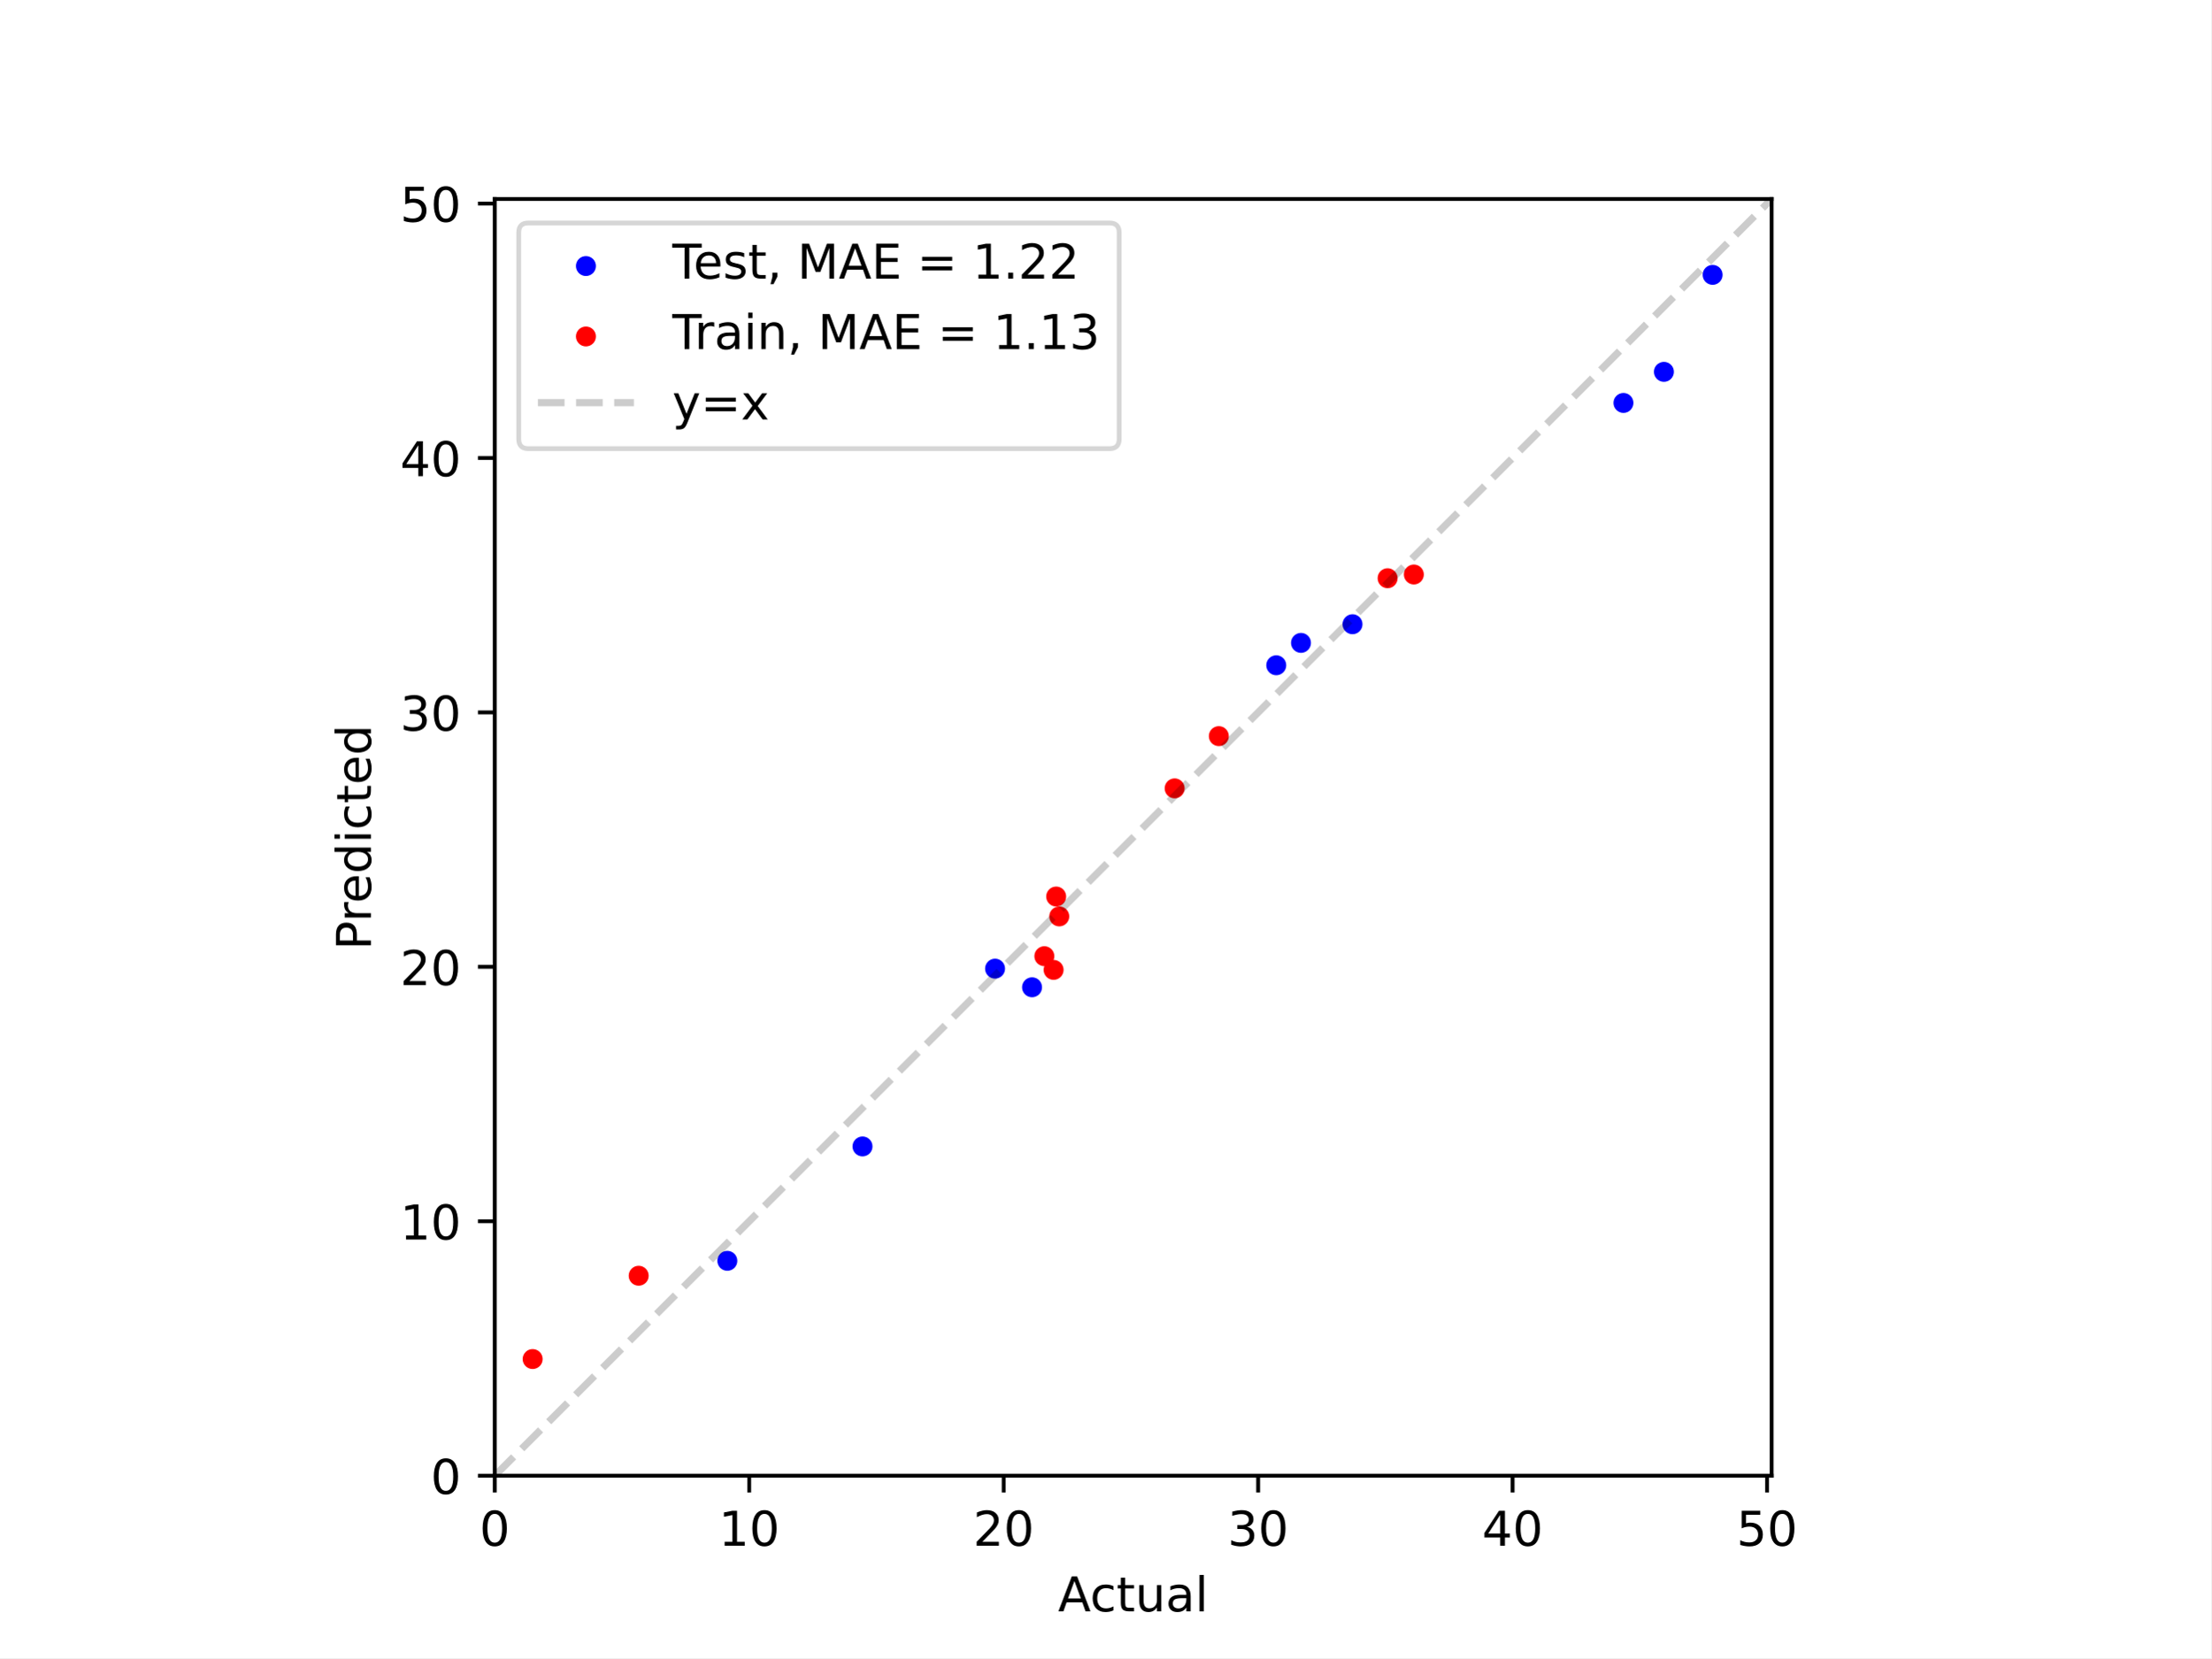
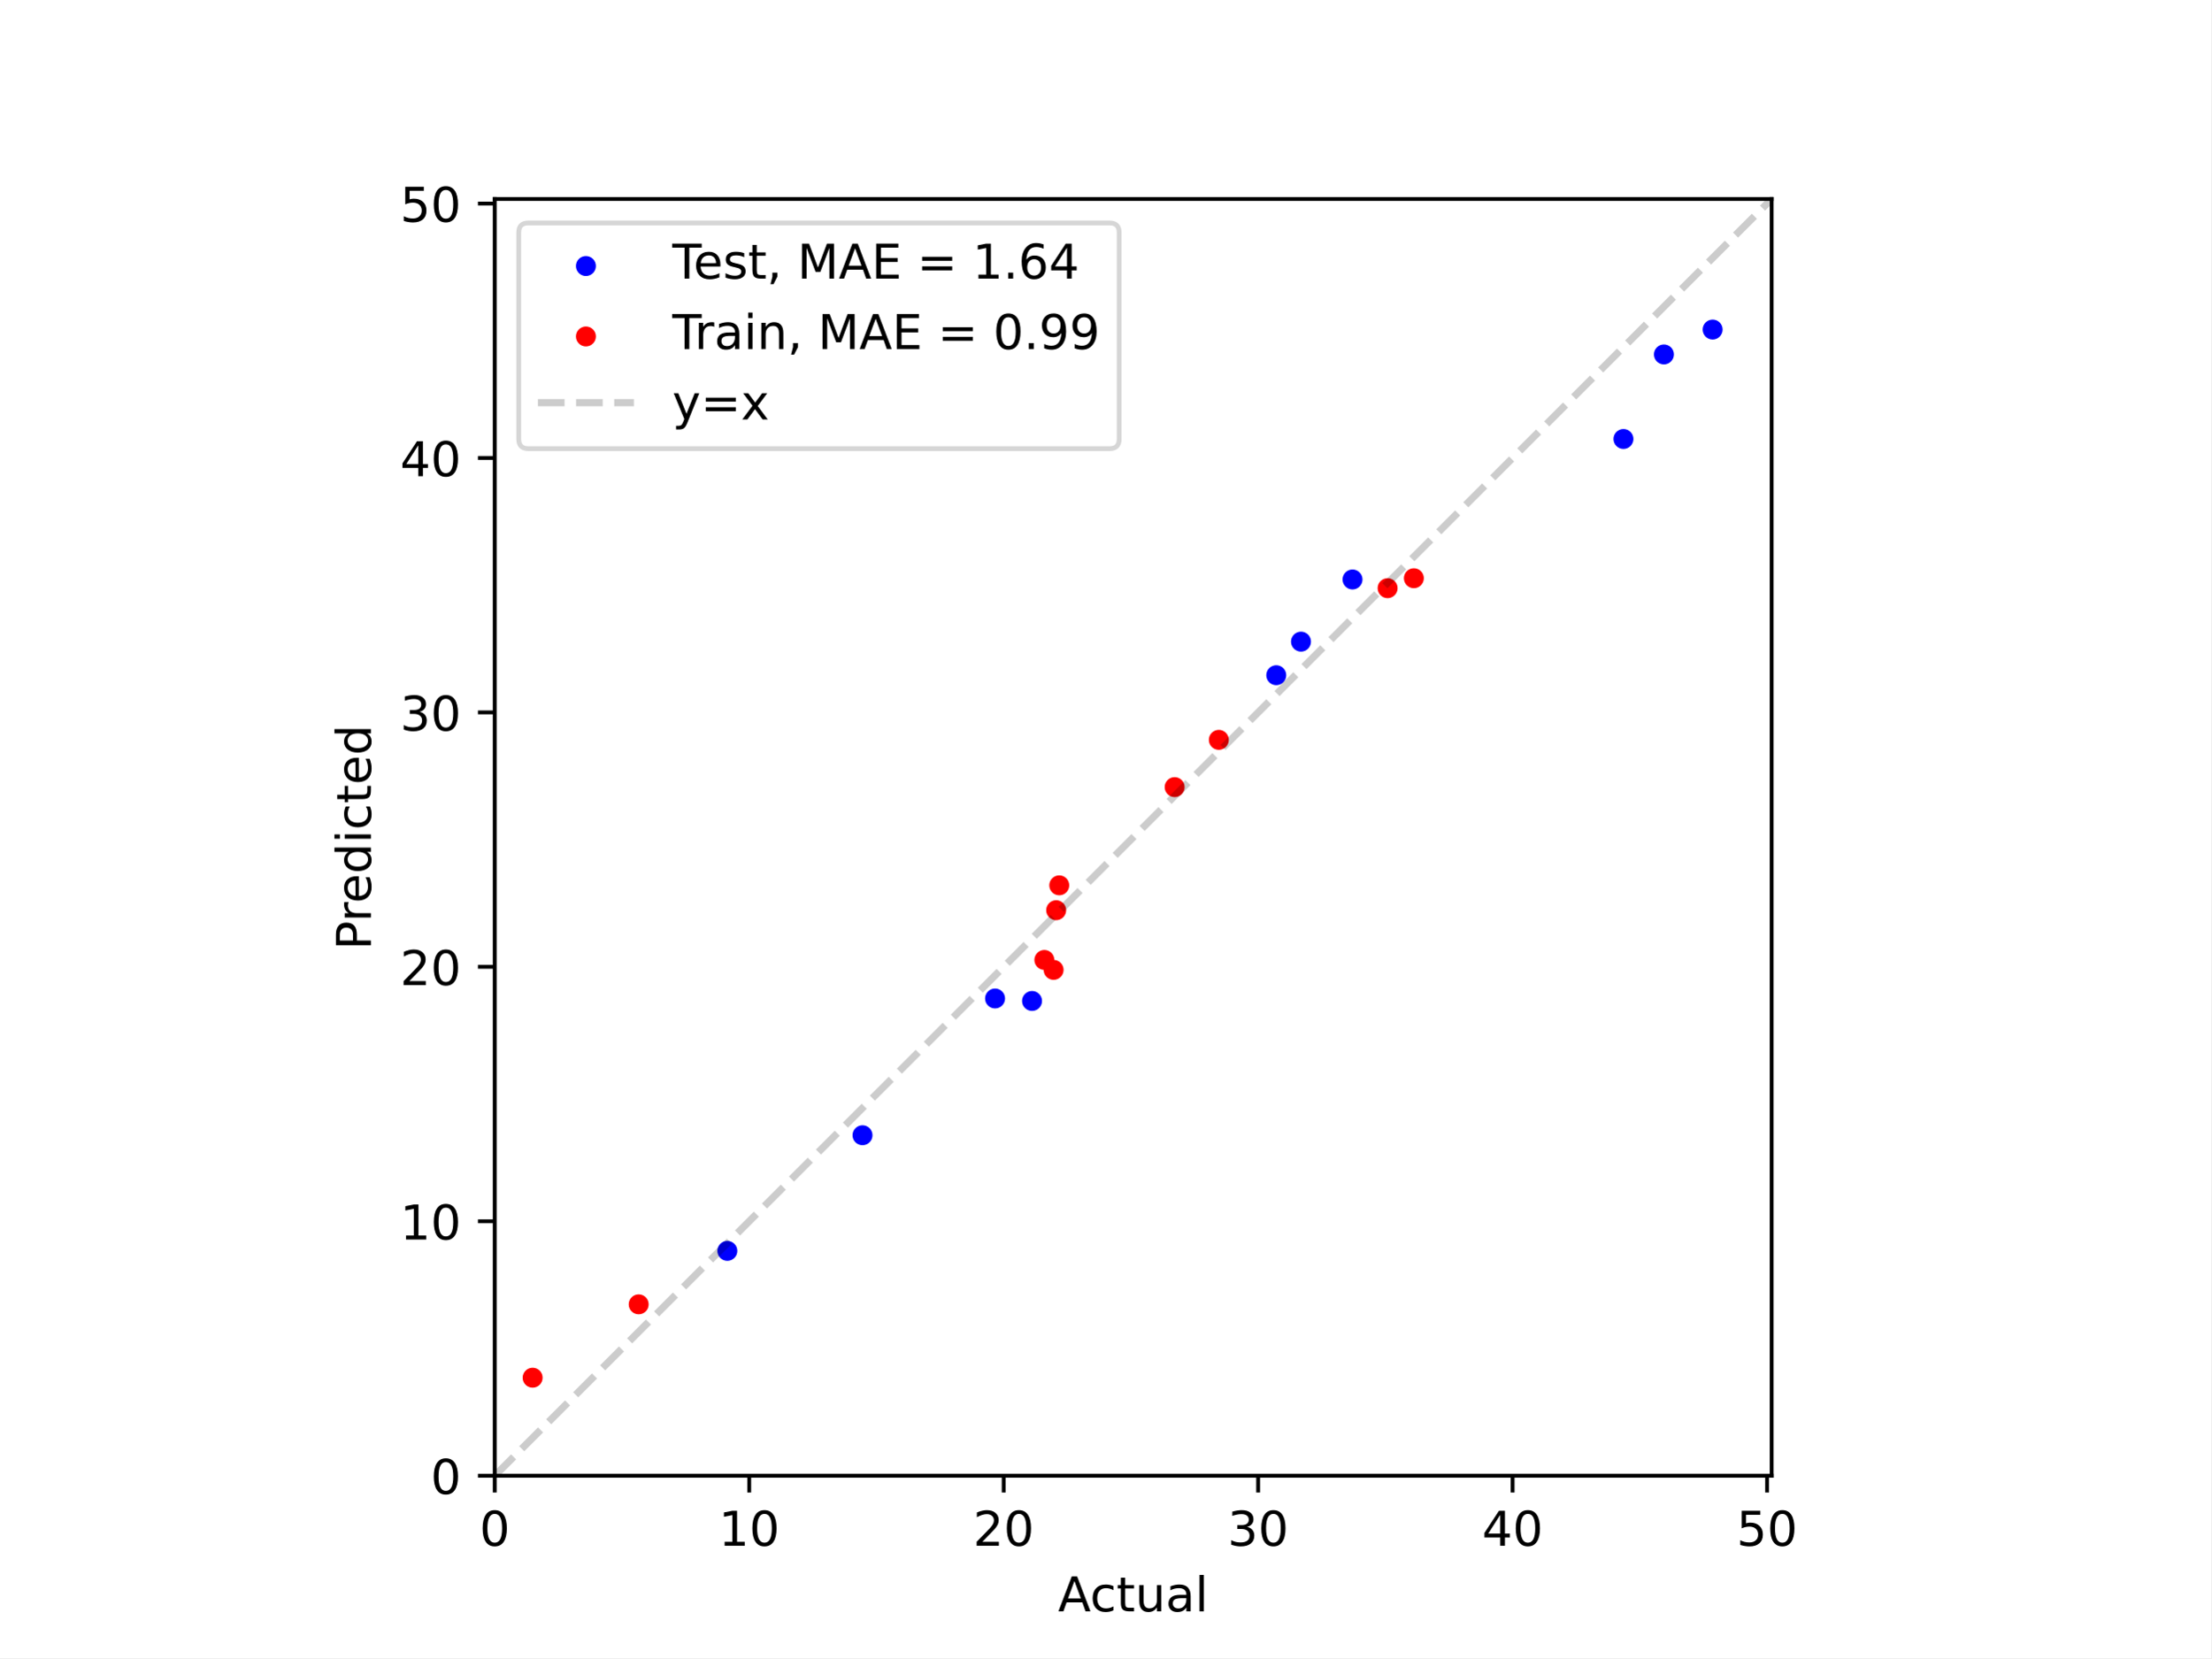
<svg xmlns="http://www.w3.org/2000/svg" xmlns:xlink="http://www.w3.org/1999/xlink" width="460.8pt" height="345.6pt" viewBox="0 0 460.8 345.6" version="1.1">
  <defs>
    <style type="text/css">*{stroke-linejoin: round; stroke-linecap: butt}</style>
  </defs>
  <g id="figure_1">
    <g id="patch_1">
      <path d="M 0 345.6  L 460.8 345.6  L 460.8 0  L 0 0  z " style="fill: #ffffff" />
    </g>
    <g id="axes_1">
      <g id="patch_2">
        <path d="M 103.104 307.584  L 369.216 307.584  L 369.216 41.472  L 103.104 41.472  z " style="fill: #ffffff" />
      </g>
      <g id="PathCollection_1">
        <defs>
-           <path id="ma6ce899bb4" d="M 0 1.581  C 0.419 1.581 0.822 1.415 1.118 1.118  C 1.415 0.822 1.581 0.419 1.581 0  C 1.581 -0.419 1.415 -0.822 1.118 -1.118  C 0.822 -1.415 0.419 -1.581 0 -1.581  C -0.419 -1.581 -0.822 -1.415 -1.118 -1.118  C -1.415 -0.822 -1.581 -0.419 -1.581 0  C -1.581 0.419 -1.415 0.822 -1.118 1.118  C -0.822 1.415 -0.419 1.581 0 1.581  z " style="stroke: #0000ff" />
+           <path id="m91a3ea0719" d="M 0 1.581  C 0.419 1.581 0.822 1.415 1.118 1.118  C 1.415 0.822 1.581 0.419 1.581 0  C 1.581 -0.419 1.415 -0.822 1.118 -1.118  C 0.822 -1.415 0.419 -1.581 0 -1.581  C -0.419 -1.581 -0.822 -1.415 -1.118 -1.118  C -1.415 -0.822 -1.581 -0.419 -1.581 0  C -1.581 0.419 -1.415 0.822 -1.118 1.118  C -0.822 1.415 -0.419 1.581 0 1.581  z " style="stroke: #0000ff" />
        </defs>
-         <g clip-path="url(#p88ad43e452)">
-           <use xlink:href="#ma6ce899bb4" x="215.081" y="205.782" style="fill: #0000ff; stroke: #0000ff" />
-           <use xlink:href="#ma6ce899bb4" x="179.748" y="238.955" style="fill: #0000ff; stroke: #0000ff" />
-           <use xlink:href="#ma6ce899bb4" x="207.372" y="201.895" style="fill: #0000ff; stroke: #0000ff" />
-           <use xlink:href="#ma6ce899bb4" x="271.131" y="133.995" style="fill: #0000ff; stroke: #0000ff" />
-           <use xlink:href="#ma6ce899bb4" x="346.767" y="77.498" style="fill: #0000ff; stroke: #0000ff" />
-           <use xlink:href="#ma6ce899bb4" x="151.576" y="262.798" style="fill: #0000ff; stroke: #0000ff" />
-           <use xlink:href="#ma6ce899bb4" x="338.334" y="83.977" style="fill: #0000ff; stroke: #0000ff" />
-           <use xlink:href="#ma6ce899bb4" x="265.975" y="138.66" style="fill: #0000ff; stroke: #0000ff" />
-           <use xlink:href="#ma6ce899bb4" x="281.868" y="130.107" style="fill: #0000ff; stroke: #0000ff" />
-           <use xlink:href="#ma6ce899bb4" x="356.92" y="57.283" style="fill: #0000ff; stroke: #0000ff" />
+         <g clip-path="url(#p3347ebc25a)">
+           <use xlink:href="#m91a3ea0719" x="215.081" y="208.633" style="fill: #0000ff; stroke: #0000ff" />
+           <use xlink:href="#m91a3ea0719" x="179.748" y="236.622" style="fill: #0000ff; stroke: #0000ff" />
+           <use xlink:href="#m91a3ea0719" x="207.372" y="208.115" style="fill: #0000ff; stroke: #0000ff" />
+           <use xlink:href="#m91a3ea0719" x="271.131" y="133.736" style="fill: #0000ff; stroke: #0000ff" />
+           <use xlink:href="#m91a3ea0719" x="346.767" y="73.87" style="fill: #0000ff; stroke: #0000ff" />
+           <use xlink:href="#m91a3ea0719" x="151.576" y="260.724" style="fill: #0000ff; stroke: #0000ff" />
+           <use xlink:href="#m91a3ea0719" x="338.334" y="91.493" style="fill: #0000ff; stroke: #0000ff" />
+           <use xlink:href="#m91a3ea0719" x="265.975" y="140.733" style="fill: #0000ff; stroke: #0000ff" />
+           <use xlink:href="#m91a3ea0719" x="281.868" y="120.778" style="fill: #0000ff; stroke: #0000ff" />
+           <use xlink:href="#m91a3ea0719" x="356.92" y="68.686" style="fill: #0000ff; stroke: #0000ff" />
        </g>
      </g>
      <g id="PathCollection_2">
        <defs>
-           <path id="m14fb3c0b25" d="M 0 1.581  C 0.419 1.581 0.822 1.415 1.118 1.118  C 1.415 0.822 1.581 0.419 1.581 0  C 1.581 -0.419 1.415 -0.822 1.118 -1.118  C 0.822 -1.415 0.419 -1.581 0 -1.581  C -0.419 -1.581 -0.822 -1.415 -1.118 -1.118  C -1.415 -0.822 -1.581 -0.419 -1.581 0  C -1.581 0.419 -1.415 0.822 -1.118 1.118  C -0.822 1.415 -0.419 1.581 0 1.581  z " style="stroke: #ff0000" />
+           <path id="mf88d4560e5" d="M 0 1.581  C 0.419 1.581 0.822 1.415 1.118 1.118  C 1.415 0.822 1.581 0.419 1.581 0  C 1.581 -0.419 1.415 -0.822 1.118 -1.118  C 0.822 -1.415 0.419 -1.581 0 -1.581  C -0.419 -1.581 -0.822 -1.415 -1.118 -1.118  C -1.415 -0.822 -1.581 -0.419 -1.581 0  C -1.581 0.419 -1.415 0.822 -1.118 1.118  C -0.822 1.415 -0.419 1.581 0 1.581  z " style="stroke: #ff0000" />
        </defs>
-         <g clip-path="url(#p88ad43e452)">
-           <use xlink:href="#m14fb3c0b25" x="220.751" y="191.01" style="fill: #ff0000; stroke: #ff0000" />
-           <use xlink:href="#m14fb3c0b25" x="219.574" y="202.154" style="fill: #ff0000; stroke: #ff0000" />
-           <use xlink:href="#m14fb3c0b25" x="254.005" y="153.432" style="fill: #ff0000; stroke: #ff0000" />
-           <use xlink:href="#m14fb3c0b25" x="111.001" y="283.271" style="fill: #ff0000; stroke: #ff0000" />
-           <use xlink:href="#m14fb3c0b25" x="133.099" y="265.908" style="fill: #ff0000; stroke: #ff0000" />
-           <use xlink:href="#m14fb3c0b25" x="294.652" y="119.741" style="fill: #ff0000; stroke: #ff0000" />
-           <use xlink:href="#m14fb3c0b25" x="217.645" y="199.303" style="fill: #ff0000; stroke: #ff0000" />
-           <use xlink:href="#m14fb3c0b25" x="220.108" y="186.864" style="fill: #ff0000; stroke: #ff0000" />
-           <use xlink:href="#m14fb3c0b25" x="244.799" y="164.317" style="fill: #ff0000; stroke: #ff0000" />
-           <use xlink:href="#m14fb3c0b25" x="289.182" y="120.519" style="fill: #ff0000; stroke: #ff0000" />
+         <g clip-path="url(#p3347ebc25a)">
+           <use xlink:href="#mf88d4560e5" x="220.751" y="184.531" style="fill: #ff0000; stroke: #ff0000" />
+           <use xlink:href="#mf88d4560e5" x="219.574" y="202.154" style="fill: #ff0000; stroke: #ff0000" />
+           <use xlink:href="#mf88d4560e5" x="254.005" y="154.209" style="fill: #ff0000; stroke: #ff0000" />
+           <use xlink:href="#mf88d4560e5" x="111.001" y="287.159" style="fill: #ff0000; stroke: #ff0000" />
+           <use xlink:href="#mf88d4560e5" x="133.099" y="271.868" style="fill: #ff0000; stroke: #ff0000" />
+           <use xlink:href="#mf88d4560e5" x="294.652" y="120.519" style="fill: #ff0000; stroke: #ff0000" />
+           <use xlink:href="#mf88d4560e5" x="217.645" y="200.081" style="fill: #ff0000; stroke: #ff0000" />
+           <use xlink:href="#mf88d4560e5" x="220.108" y="189.714" style="fill: #ff0000; stroke: #ff0000" />
+           <use xlink:href="#mf88d4560e5" x="244.799" y="164.058" style="fill: #ff0000; stroke: #ff0000" />
+           <use xlink:href="#mf88d4560e5" x="289.182" y="122.592" style="fill: #ff0000; stroke: #ff0000" />
        </g>
      </g>
      <g id="matplotlib.axis_1">
        <g id="xtick_1">
          <g id="line2d_1">
            <defs>
-               <path id="m1e6471ce51" d="M 0 0  L 0 3.5  " style="stroke: #000000; stroke-width: 0.8" />
-             </defs>
-             <g>
-               <use xlink:href="#m1e6471ce51" x="103.104" y="307.584" style="stroke: #000000; stroke-width: 0.8" />
+               <path id="m82280e8908" d="M 0 0  L 0 3.5  " style="stroke: #000000; stroke-width: 0.8" />
+             </defs>
+             <g>
+               <use xlink:href="#m82280e8908" x="103.104" y="307.584" style="stroke: #000000; stroke-width: 0.8" />
            </g>
          </g>
          <g id="text_1">
            <g transform="translate(99.92275 322.1824) scale(0.1 -0.1)">
              <defs>
                <path id="DejaVuSans-30" d="M 2034 4250  Q 1547 4250 1301 3770  Q 1056 3291 1056 2328  Q 1056 1369 1301 889  Q 1547 409 2034 409  Q 2525 409 2770 889  Q 3016 1369 3016 2328  Q 3016 3291 2770 3770  Q 2525 4250 2034 4250  z M 2034 4750  Q 2819 4750 3233 4129  Q 3647 3509 3647 2328  Q 3647 1150 3233 529  Q 2819 -91 2034 -91  Q 1250 -91 836 529  Q 422 1150 422 2328  Q 422 3509 836 4129  Q 1250 4750 2034 4750  z " transform="scale(0.015625)" />
              </defs>
              <use xlink:href="#DejaVuSans-30" />
            </g>
          </g>
        </g>
        <g id="xtick_2">
          <g id="line2d_2">
            <g>
-               <use xlink:href="#m1e6471ce51" x="156.136" y="307.584" style="stroke: #000000; stroke-width: 0.8" />
+               <use xlink:href="#m82280e8908" x="156.136" y="307.584" style="stroke: #000000; stroke-width: 0.8" />
            </g>
          </g>
          <g id="text_2">
            <g transform="translate(149.774 322.1824) scale(0.1 -0.1)">
              <defs>
                <path id="DejaVuSans-31" d="M 794 531  L 1825 531  L 1825 4091  L 703 3866  L 703 4441  L 1819 4666  L 2450 4666  L 2450 531  L 3481 531  L 3481 0  L 794 0  L 794 531  z " transform="scale(0.015625)" />
              </defs>
              <use xlink:href="#DejaVuSans-31" />
-               <use xlink:href="#DejaVuSans-30" x="63.623" />
+               <use xlink:href="#DejaVuSans-30" transform="translate(63.62305 0)" />
            </g>
          </g>
        </g>
        <g id="xtick_3">
          <g id="line2d_3">
            <g>
-               <use xlink:href="#m1e6471ce51" x="209.169" y="307.584" style="stroke: #000000; stroke-width: 0.8" />
+               <use xlink:href="#m82280e8908" x="209.169" y="307.584" style="stroke: #000000; stroke-width: 0.8" />
            </g>
          </g>
          <g id="text_3">
            <g transform="translate(202.8064 322.1824) scale(0.1 -0.1)">
              <defs>
                <path id="DejaVuSans-32" d="M 1228 531  L 3431 531  L 3431 0  L 469 0  L 469 531  Q 828 903 1448 1529  Q 2069 2156 2228 2338  Q 2531 2678 2651 2914  Q 2772 3150 2772 3378  Q 2772 3750 2511 3984  Q 2250 4219 1831 4219  Q 1534 4219 1204 4116  Q 875 4013 500 3803  L 500 4441  Q 881 4594 1212 4672  Q 1544 4750 1819 4750  Q 2544 4750 2975 4387  Q 3406 4025 3406 3419  Q 3406 3131 3298 2873  Q 3191 2616 2906 2266  Q 2828 2175 2409 1742  Q 1991 1309 1228 531  z " transform="scale(0.015625)" />
              </defs>
              <use xlink:href="#DejaVuSans-32" />
-               <use xlink:href="#DejaVuSans-30" x="63.623" />
+               <use xlink:href="#DejaVuSans-30" transform="translate(63.62305 0)" />
            </g>
          </g>
        </g>
        <g id="xtick_4">
          <g id="line2d_4">
            <g>
-               <use xlink:href="#m1e6471ce51" x="262.201" y="307.584" style="stroke: #000000; stroke-width: 0.8" />
+               <use xlink:href="#m82280e8908" x="262.201" y="307.584" style="stroke: #000000; stroke-width: 0.8" />
            </g>
          </g>
          <g id="text_4">
            <g transform="translate(255.8389 322.1824) scale(0.1 -0.1)">
              <defs>
                <path id="DejaVuSans-33" d="M 2597 2516  Q 3050 2419 3304 2112  Q 3559 1806 3559 1356  Q 3559 666 3084 287  Q 2609 -91 1734 -91  Q 1441 -91 1130 -33  Q 819 25 488 141  L 488 750  Q 750 597 1062 519  Q 1375 441 1716 441  Q 2309 441 2620 675  Q 2931 909 2931 1356  Q 2931 1769 2642 2001  Q 2353 2234 1838 2234  L 1294 2234  L 1294 2753  L 1863 2753  Q 2328 2753 2575 2939  Q 2822 3125 2822 3475  Q 2822 3834 2567 4026  Q 2313 4219 1838 4219  Q 1578 4219 1281 4162  Q 984 4106 628 3988  L 628 4550  Q 988 4650 1302 4700  Q 1616 4750 1894 4750  Q 2613 4750 3031 4423  Q 3450 4097 3450 3541  Q 3450 3153 3228 2886  Q 3006 2619 2597 2516  z " transform="scale(0.015625)" />
              </defs>
              <use xlink:href="#DejaVuSans-33" />
-               <use xlink:href="#DejaVuSans-30" x="63.623" />
+               <use xlink:href="#DejaVuSans-30" transform="translate(63.62305 0)" />
            </g>
          </g>
        </g>
        <g id="xtick_5">
          <g id="line2d_5">
            <g>
-               <use xlink:href="#m1e6471ce51" x="315.234" y="307.584" style="stroke: #000000; stroke-width: 0.8" />
+               <use xlink:href="#m82280e8908" x="315.234" y="307.584" style="stroke: #000000; stroke-width: 0.8" />
            </g>
          </g>
          <g id="text_5">
            <g transform="translate(308.8713 322.1824) scale(0.1 -0.1)">
              <defs>
                <path id="DejaVuSans-34" d="M 2419 4116  L 825 1625  L 2419 1625  L 2419 4116  z M 2253 4666  L 3047 4666  L 3047 1625  L 3713 1625  L 3713 1100  L 3047 1100  L 3047 0  L 2419 0  L 2419 1100  L 313 1100  L 313 1709  L 2253 4666  z " transform="scale(0.015625)" />
              </defs>
              <use xlink:href="#DejaVuSans-34" />
-               <use xlink:href="#DejaVuSans-30" x="63.623" />
+               <use xlink:href="#DejaVuSans-30" transform="translate(63.62305 0)" />
            </g>
          </g>
        </g>
        <g id="xtick_6">
          <g id="line2d_6">
            <g>
-               <use xlink:href="#m1e6471ce51" x="368.266" y="307.584" style="stroke: #000000; stroke-width: 0.8" />
+               <use xlink:href="#m82280e8908" x="368.266" y="307.584" style="stroke: #000000; stroke-width: 0.8" />
            </g>
          </g>
          <g id="text_6">
            <g transform="translate(361.9038 322.1824) scale(0.1 -0.1)">
              <defs>
                <path id="DejaVuSans-35" d="M 691 4666  L 3169 4666  L 3169 4134  L 1269 4134  L 1269 2991  Q 1406 3038 1543 3061  Q 1681 3084 1819 3084  Q 2600 3084 3056 2656  Q 3513 2228 3513 1497  Q 3513 744 3044 326  Q 2575 -91 1722 -91  Q 1428 -91 1123 -41  Q 819 9 494 109  L 494 744  Q 775 591 1075 516  Q 1375 441 1709 441  Q 2250 441 2565 725  Q 2881 1009 2881 1497  Q 2881 1984 2565 2268  Q 2250 2553 1709 2553  Q 1456 2553 1204 2497  Q 953 2441 691 2322  L 691 4666  z " transform="scale(0.015625)" />
              </defs>
              <use xlink:href="#DejaVuSans-35" />
-               <use xlink:href="#DejaVuSans-30" x="63.623" />
+               <use xlink:href="#DejaVuSans-30" transform="translate(63.62305 0)" />
            </g>
          </g>
        </g>
        <g id="text_7">
          <g transform="translate(220.4959 335.8606) scale(0.1 -0.1)">
            <defs>
              <path id="DejaVuSans-41" d="M 2188 4044  L 1331 1722  L 3047 1722  L 2188 4044  z M 1831 4666  L 2547 4666  L 4325 0  L 3669 0  L 3244 1197  L 1141 1197  L 716 0  L 50 0  L 1831 4666  z " transform="scale(0.015625)" />
              <path id="DejaVuSans-63" d="M 3122 3366  L 3122 2828  Q 2878 2963 2633 3030  Q 2388 3097 2138 3097  Q 1578 3097 1268 2742  Q 959 2388 959 1747  Q 959 1106 1268 751  Q 1578 397 2138 397  Q 2388 397 2633 464  Q 2878 531 3122 666  L 3122 134  Q 2881 22 2623 -34  Q 2366 -91 2075 -91  Q 1284 -91 818 406  Q 353 903 353 1747  Q 353 2603 823 3093  Q 1294 3584 2113 3584  Q 2378 3584 2631 3529  Q 2884 3475 3122 3366  z " transform="scale(0.015625)" />
              <path id="DejaVuSans-74" d="M 1172 4494  L 1172 3500  L 2356 3500  L 2356 3053  L 1172 3053  L 1172 1153  Q 1172 725 1289 603  Q 1406 481 1766 481  L 2356 481  L 2356 0  L 1766 0  Q 1100 0 847 248  Q 594 497 594 1153  L 594 3053  L 172 3053  L 172 3500  L 594 3500  L 594 4494  L 1172 4494  z " transform="scale(0.015625)" />
              <path id="DejaVuSans-75" d="M 544 1381  L 544 3500  L 1119 3500  L 1119 1403  Q 1119 906 1312 657  Q 1506 409 1894 409  Q 2359 409 2629 706  Q 2900 1003 2900 1516  L 2900 3500  L 3475 3500  L 3475 0  L 2900 0  L 2900 538  Q 2691 219 2414 64  Q 2138 -91 1772 -91  Q 1169 -91 856 284  Q 544 659 544 1381  z M 1991 3584  L 1991 3584  z " transform="scale(0.015625)" />
              <path id="DejaVuSans-61" d="M 2194 1759  Q 1497 1759 1228 1600  Q 959 1441 959 1056  Q 959 750 1161 570  Q 1363 391 1709 391  Q 2188 391 2477 730  Q 2766 1069 2766 1631  L 2766 1759  L 2194 1759  z M 3341 1997  L 3341 0  L 2766 0  L 2766 531  Q 2569 213 2275 61  Q 1981 -91 1556 -91  Q 1019 -91 701 211  Q 384 513 384 1019  Q 384 1609 779 1909  Q 1175 2209 1959 2209  L 2766 2209  L 2766 2266  Q 2766 2663 2505 2880  Q 2244 3097 1772 3097  Q 1472 3097 1187 3025  Q 903 2953 641 2809  L 641 3341  Q 956 3463 1253 3523  Q 1550 3584 1831 3584  Q 2591 3584 2966 3190  Q 3341 2797 3341 1997  z " transform="scale(0.015625)" />
              <path id="DejaVuSans-6c" d="M 603 4863  L 1178 4863  L 1178 0  L 603 0  L 603 4863  z " transform="scale(0.015625)" />
            </defs>
            <use xlink:href="#DejaVuSans-41" />
-             <use xlink:href="#DejaVuSans-63" x="66.658" />
-             <use xlink:href="#DejaVuSans-74" x="121.639" />
-             <use xlink:href="#DejaVuSans-75" x="160.848" />
-             <use xlink:href="#DejaVuSans-61" x="224.227" />
-             <use xlink:href="#DejaVuSans-6c" x="285.506" />
+             <use xlink:href="#DejaVuSans-63" transform="translate(66.6582 0)" />
+             <use xlink:href="#DejaVuSans-74" transform="translate(121.6387 0)" />
+             <use xlink:href="#DejaVuSans-75" transform="translate(160.8477 0)" />
+             <use xlink:href="#DejaVuSans-61" transform="translate(224.2266 0)" />
+             <use xlink:href="#DejaVuSans-6c" transform="translate(285.5059 0)" />
          </g>
        </g>
      </g>
      <g id="matplotlib.axis_2">
        <g id="ytick_1">
          <g id="line2d_7">
            <defs>
-               <path id="m4874e2bb16" d="M 0 0  L -3.5 0  " style="stroke: #000000; stroke-width: 0.8" />
-             </defs>
-             <g>
-               <use xlink:href="#m4874e2bb16" x="103.104" y="307.584" style="stroke: #000000; stroke-width: 0.8" />
+               <path id="mf2f63670fd" d="M 0 0  L -3.5 0  " style="stroke: #000000; stroke-width: 0.8" />
+             </defs>
+             <g>
+               <use xlink:href="#mf2f63670fd" x="103.104" y="307.584" style="stroke: #000000; stroke-width: 0.8" />
            </g>
          </g>
          <g id="text_8">
            <g transform="translate(89.7415 311.3832) scale(0.1 -0.1)">
              <use xlink:href="#DejaVuSans-30" />
            </g>
          </g>
        </g>
        <g id="ytick_2">
          <g id="line2d_8">
            <g>
-               <use xlink:href="#m4874e2bb16" x="103.104" y="254.552" style="stroke: #000000; stroke-width: 0.8" />
+               <use xlink:href="#mf2f63670fd" x="103.104" y="254.552" style="stroke: #000000; stroke-width: 0.8" />
            </g>
          </g>
          <g id="text_9">
            <g transform="translate(83.379 258.3508) scale(0.1 -0.1)">
              <use xlink:href="#DejaVuSans-31" />
-               <use xlink:href="#DejaVuSans-30" x="63.623" />
+               <use xlink:href="#DejaVuSans-30" transform="translate(63.62305 0)" />
            </g>
          </g>
        </g>
        <g id="ytick_3">
          <g id="line2d_9">
            <g>
-               <use xlink:href="#m4874e2bb16" x="103.104" y="201.519" style="stroke: #000000; stroke-width: 0.8" />
+               <use xlink:href="#mf2f63670fd" x="103.104" y="201.519" style="stroke: #000000; stroke-width: 0.8" />
            </g>
          </g>
          <g id="text_10">
            <g transform="translate(83.379 205.3183) scale(0.1 -0.1)">
              <use xlink:href="#DejaVuSans-32" />
-               <use xlink:href="#DejaVuSans-30" x="63.623" />
+               <use xlink:href="#DejaVuSans-30" transform="translate(63.62305 0)" />
            </g>
          </g>
        </g>
        <g id="ytick_4">
          <g id="line2d_10">
            <g>
-               <use xlink:href="#m4874e2bb16" x="103.104" y="148.487" style="stroke: #000000; stroke-width: 0.8" />
+               <use xlink:href="#mf2f63670fd" x="103.104" y="148.487" style="stroke: #000000; stroke-width: 0.8" />
            </g>
          </g>
          <g id="text_11">
            <g transform="translate(83.379 152.2859) scale(0.1 -0.1)">
              <use xlink:href="#DejaVuSans-33" />
-               <use xlink:href="#DejaVuSans-30" x="63.623" />
+               <use xlink:href="#DejaVuSans-30" transform="translate(63.62305 0)" />
            </g>
          </g>
        </g>
        <g id="ytick_5">
          <g id="line2d_11">
            <g>
-               <use xlink:href="#m4874e2bb16" x="103.104" y="95.454" style="stroke: #000000; stroke-width: 0.8" />
+               <use xlink:href="#mf2f63670fd" x="103.104" y="95.454" style="stroke: #000000; stroke-width: 0.8" />
            </g>
          </g>
          <g id="text_12">
            <g transform="translate(83.379 99.25341) scale(0.1 -0.1)">
              <use xlink:href="#DejaVuSans-34" />
-               <use xlink:href="#DejaVuSans-30" x="63.623" />
+               <use xlink:href="#DejaVuSans-30" transform="translate(63.62305 0)" />
            </g>
          </g>
        </g>
        <g id="ytick_6">
          <g id="line2d_12">
            <g>
-               <use xlink:href="#m4874e2bb16" x="103.104" y="42.422" style="stroke: #000000; stroke-width: 0.8" />
+               <use xlink:href="#mf2f63670fd" x="103.104" y="42.422" style="stroke: #000000; stroke-width: 0.8" />
            </g>
          </g>
          <g id="text_13">
            <g transform="translate(83.379 46.22096) scale(0.1 -0.1)">
              <use xlink:href="#DejaVuSans-35" />
-               <use xlink:href="#DejaVuSans-30" x="63.623" />
+               <use xlink:href="#DejaVuSans-30" transform="translate(63.62305 0)" />
            </g>
          </g>
        </g>
        <g id="text_14">
          <g transform="translate(77.29931 197.9983) rotate(-90) scale(0.1 -0.1)">
            <defs>
              <path id="DejaVuSans-50" d="M 1259 4147  L 1259 2394  L 2053 2394  Q 2494 2394 2734 2622  Q 2975 2850 2975 3272  Q 2975 3691 2734 3919  Q 2494 4147 2053 4147  L 1259 4147  z M 628 4666  L 2053 4666  Q 2838 4666 3239 4311  Q 3641 3956 3641 3272  Q 3641 2581 3239 2228  Q 2838 1875 2053 1875  L 1259 1875  L 1259 0  L 628 0  L 628 4666  z " transform="scale(0.015625)" />
              <path id="DejaVuSans-72" d="M 2631 2963  Q 2534 3019 2420 3045  Q 2306 3072 2169 3072  Q 1681 3072 1420 2755  Q 1159 2438 1159 1844  L 1159 0  L 581 0  L 581 3500  L 1159 3500  L 1159 2956  Q 1341 3275 1631 3429  Q 1922 3584 2338 3584  Q 2397 3584 2469 3576  Q 2541 3569 2628 3553  L 2631 2963  z " transform="scale(0.015625)" />
              <path id="DejaVuSans-65" d="M 3597 1894  L 3597 1613  L 953 1613  Q 991 1019 1311 708  Q 1631 397 2203 397  Q 2534 397 2845 478  Q 3156 559 3463 722  L 3463 178  Q 3153 47 2828 -22  Q 2503 -91 2169 -91  Q 1331 -91 842 396  Q 353 884 353 1716  Q 353 2575 817 3079  Q 1281 3584 2069 3584  Q 2775 3584 3186 3129  Q 3597 2675 3597 1894  z M 3022 2063  Q 3016 2534 2758 2815  Q 2500 3097 2075 3097  Q 1594 3097 1305 2825  Q 1016 2553 972 2059  L 3022 2063  z " transform="scale(0.015625)" />
              <path id="DejaVuSans-64" d="M 2906 2969  L 2906 4863  L 3481 4863  L 3481 0  L 2906 0  L 2906 525  Q 2725 213 2448 61  Q 2172 -91 1784 -91  Q 1150 -91 751 415  Q 353 922 353 1747  Q 353 2572 751 3078  Q 1150 3584 1784 3584  Q 2172 3584 2448 3432  Q 2725 3281 2906 2969  z M 947 1747  Q 947 1113 1208 752  Q 1469 391 1925 391  Q 2381 391 2643 752  Q 2906 1113 2906 1747  Q 2906 2381 2643 2742  Q 2381 3103 1925 3103  Q 1469 3103 1208 2742  Q 947 2381 947 1747  z " transform="scale(0.015625)" />
              <path id="DejaVuSans-69" d="M 603 3500  L 1178 3500  L 1178 0  L 603 0  L 603 3500  z M 603 4863  L 1178 4863  L 1178 4134  L 603 4134  L 603 4863  z " transform="scale(0.015625)" />
            </defs>
            <use xlink:href="#DejaVuSans-50" />
-             <use xlink:href="#DejaVuSans-72" x="58.553" />
-             <use xlink:href="#DejaVuSans-65" x="97.416" />
-             <use xlink:href="#DejaVuSans-64" x="158.939" />
-             <use xlink:href="#DejaVuSans-69" x="222.416" />
-             <use xlink:href="#DejaVuSans-63" x="250.199" />
-             <use xlink:href="#DejaVuSans-74" x="305.18" />
-             <use xlink:href="#DejaVuSans-65" x="344.389" />
-             <use xlink:href="#DejaVuSans-64" x="405.912" />
+             <use xlink:href="#DejaVuSans-72" transform="translate(58.55273 0)" />
+             <use xlink:href="#DejaVuSans-65" transform="translate(97.41602 0)" />
+             <use xlink:href="#DejaVuSans-64" transform="translate(158.9395 0)" />
+             <use xlink:href="#DejaVuSans-69" transform="translate(222.416 0)" />
+             <use xlink:href="#DejaVuSans-63" transform="translate(250.1992 0)" />
+             <use xlink:href="#DejaVuSans-74" transform="translate(305.1797 0)" />
+             <use xlink:href="#DejaVuSans-65" transform="translate(344.3887 0)" />
+             <use xlink:href="#DejaVuSans-64" transform="translate(405.9121 0)" />
          </g>
        </g>
      </g>
      <g id="line2d_13">
-         <path d="M 103.104 307.584  L 369.216 41.472  " clip-path="url(#p88ad43e452)" style="fill: none; stroke-dasharray: 5.55,2.4; stroke-dashoffset: 0; stroke: #000000; stroke-opacity: 0.2; stroke-width: 1.5" />
+         <path d="M 103.104 307.584  L 369.216 41.472  " clip-path="url(#p3347ebc25a)" style="fill: none; stroke-dasharray: 5.55,2.4; stroke-dashoffset: 0; stroke: #000000; stroke-opacity: 0.2; stroke-width: 1.5" />
      </g>
      <g id="patch_3">
        <path d="M 103.104 307.584  L 103.104 41.472  " style="fill: none; stroke: #000000; stroke-width: 0.8; stroke-linejoin: miter; stroke-linecap: square" />
      </g>
      <g id="patch_4">
        <path d="M 369.216 307.584  L 369.216 41.472  " style="fill: none; stroke: #000000; stroke-width: 0.8; stroke-linejoin: miter; stroke-linecap: square" />
      </g>
      <g id="patch_5">
        <path d="M 103.104 307.584  L 369.216 307.584  " style="fill: none; stroke: #000000; stroke-width: 0.8; stroke-linejoin: miter; stroke-linecap: square" />
      </g>
      <g id="patch_6">
        <path d="M 103.104 41.472  L 369.216 41.472  " style="fill: none; stroke: #000000; stroke-width: 0.8; stroke-linejoin: miter; stroke-linecap: square" />
      </g>
      <g id="legend_1">
        <g id="patch_7">
          <path d="M 110.104 93.506  L 231.237 93.506  Q 233.237 93.506 233.237 91.506  L 233.237 48.472  Q 233.237 46.472 231.237 46.472  L 110.104 46.472  Q 108.104 46.472 108.104 48.472  L 108.104 91.506  Q 108.104 93.506 110.104 93.506  z " style="fill: #ffffff; opacity: 0.8; stroke: #cccccc; stroke-linejoin: miter" />
        </g>
        <g id="PathCollection_3">
          <g>
-             <use xlink:href="#ma6ce899bb4" x="122.104" y="55.445" style="fill: #0000ff; stroke: #0000ff" />
+             <use xlink:href="#m91a3ea0719" x="122.104" y="55.445" style="fill: #0000ff; stroke: #0000ff" />
          </g>
        </g>
        <g id="text_15">
          <g transform="translate(140.104 58.07044) scale(0.1 -0.1)">
            <defs>
              <path id="DejaVuSans-54" d="M -19 4666  L 3928 4666  L 3928 4134  L 2272 4134  L 2272 0  L 1638 0  L 1638 4134  L -19 4134  L -19 4666  z " transform="scale(0.015625)" />
              <path id="DejaVuSans-73" d="M 2834 3397  L 2834 2853  Q 2591 2978 2328 3040  Q 2066 3103 1784 3103  Q 1356 3103 1142 2972  Q 928 2841 928 2578  Q 928 2378 1081 2264  Q 1234 2150 1697 2047  L 1894 2003  Q 2506 1872 2764 1633  Q 3022 1394 3022 966  Q 3022 478 2636 193  Q 2250 -91 1575 -91  Q 1294 -91 989 -36  Q 684 19 347 128  L 347 722  Q 666 556 975 473  Q 1284 391 1588 391  Q 1994 391 2212 530  Q 2431 669 2431 922  Q 2431 1156 2273 1281  Q 2116 1406 1581 1522  L 1381 1569  Q 847 1681 609 1914  Q 372 2147 372 2553  Q 372 3047 722 3315  Q 1072 3584 1716 3584  Q 2034 3584 2315 3537  Q 2597 3491 2834 3397  z " transform="scale(0.015625)" />
              <path id="DejaVuSans-2c" d="M 750 794  L 1409 794  L 1409 256  L 897 -744  L 494 -744  L 750 256  L 750 794  z " transform="scale(0.015625)" />
              <path id="DejaVuSans-20" transform="scale(0.015625)" />
              <path id="DejaVuSans-4d" d="M 628 4666  L 1569 4666  L 2759 1491  L 3956 4666  L 4897 4666  L 4897 0  L 4281 0  L 4281 4097  L 3078 897  L 2444 897  L 1241 4097  L 1241 0  L 628 0  L 628 4666  z " transform="scale(0.015625)" />
              <path id="DejaVuSans-45" d="M 628 4666  L 3578 4666  L 3578 4134  L 1259 4134  L 1259 2753  L 3481 2753  L 3481 2222  L 1259 2222  L 1259 531  L 3634 531  L 3634 0  L 628 0  L 628 4666  z " transform="scale(0.015625)" />
              <path id="DejaVuSans-3d" d="M 678 2906  L 4684 2906  L 4684 2381  L 678 2381  L 678 2906  z M 678 1631  L 4684 1631  L 4684 1100  L 678 1100  L 678 1631  z " transform="scale(0.015625)" />
              <path id="DejaVuSans-2e" d="M 684 794  L 1344 794  L 1344 0  L 684 0  L 684 794  z " transform="scale(0.015625)" />
+               <path id="DejaVuSans-36" d="M 2113 2584  Q 1688 2584 1439 2293  Q 1191 2003 1191 1497  Q 1191 994 1439 701  Q 1688 409 2113 409  Q 2538 409 2786 701  Q 3034 994 3034 1497  Q 3034 2003 2786 2293  Q 2538 2584 2113 2584  z M 3366 4563  L 3366 3988  Q 3128 4100 2886 4159  Q 2644 4219 2406 4219  Q 1781 4219 1451 3797  Q 1122 3375 1075 2522  Q 1259 2794 1537 2939  Q 1816 3084 2150 3084  Q 2853 3084 3261 2657  Q 3669 2231 3669 1497  Q 3669 778 3244 343  Q 2819 -91 2113 -91  Q 1303 -91 875 529  Q 447 1150 447 2328  Q 447 3434 972 4092  Q 1497 4750 2381 4750  Q 2619 4750 2861 4703  Q 3103 4656 3366 4563  z " transform="scale(0.015625)" />
            </defs>
            <use xlink:href="#DejaVuSans-54" />
-             <use xlink:href="#DejaVuSans-65" x="44.084" />
-             <use xlink:href="#DejaVuSans-73" x="105.607" />
-             <use xlink:href="#DejaVuSans-74" x="157.707" />
-             <use xlink:href="#DejaVuSans-2c" x="196.916" />
-             <use xlink:href="#DejaVuSans-20" x="228.703" />
-             <use xlink:href="#DejaVuSans-4d" x="260.49" />
-             <use xlink:href="#DejaVuSans-41" x="346.77" />
-             <use xlink:href="#DejaVuSans-45" x="415.178" />
-             <use xlink:href="#DejaVuSans-20" x="478.361" />
-             <use xlink:href="#DejaVuSans-3d" x="510.148" />
-             <use xlink:href="#DejaVuSans-20" x="593.938" />
-             <use xlink:href="#DejaVuSans-31" x="625.725" />
-             <use xlink:href="#DejaVuSans-2e" x="689.348" />
-             <use xlink:href="#DejaVuSans-32" x="721.135" />
-             <use xlink:href="#DejaVuSans-32" x="784.758" />
+             <use xlink:href="#DejaVuSans-65" transform="translate(44.08398 0)" />
+             <use xlink:href="#DejaVuSans-73" transform="translate(105.6074 0)" />
+             <use xlink:href="#DejaVuSans-74" transform="translate(157.707 0)" />
+             <use xlink:href="#DejaVuSans-2c" transform="translate(196.916 0)" />
+             <use xlink:href="#DejaVuSans-20" transform="translate(228.7031 0)" />
+             <use xlink:href="#DejaVuSans-4d" transform="translate(260.4902 0)" />
+             <use xlink:href="#DejaVuSans-41" transform="translate(346.7695 0)" />
+             <use xlink:href="#DejaVuSans-45" transform="translate(415.1777 0)" />
+             <use xlink:href="#DejaVuSans-20" transform="translate(478.3613 0)" />
+             <use xlink:href="#DejaVuSans-3d" transform="translate(510.1484 0)" />
+             <use xlink:href="#DejaVuSans-20" transform="translate(593.9375 0)" />
+             <use xlink:href="#DejaVuSans-31" transform="translate(625.7246 0)" />
+             <use xlink:href="#DejaVuSans-2e" transform="translate(689.3477 0)" />
+             <use xlink:href="#DejaVuSans-36" transform="translate(721.1348 0)" />
+             <use xlink:href="#DejaVuSans-34" transform="translate(784.7578 0)" />
          </g>
        </g>
        <g id="PathCollection_4">
          <g>
-             <use xlink:href="#m14fb3c0b25" x="122.104" y="70.124" style="fill: #ff0000; stroke: #ff0000" />
+             <use xlink:href="#mf88d4560e5" x="122.104" y="70.124" style="fill: #ff0000; stroke: #ff0000" />
          </g>
        </g>
        <g id="text_16">
          <g transform="translate(140.104 72.74856) scale(0.1 -0.1)">
            <defs>
              <path id="DejaVuSans-6e" d="M 3513 2113  L 3513 0  L 2938 0  L 2938 2094  Q 2938 2591 2744 2837  Q 2550 3084 2163 3084  Q 1697 3084 1428 2787  Q 1159 2491 1159 1978  L 1159 0  L 581 0  L 581 3500  L 1159 3500  L 1159 2956  Q 1366 3272 1645 3428  Q 1925 3584 2291 3584  Q 2894 3584 3203 3211  Q 3513 2838 3513 2113  z " transform="scale(0.015625)" />
+               <path id="DejaVuSans-39" d="M 703 97  L 703 672  Q 941 559 1184 500  Q 1428 441 1663 441  Q 2288 441 2617 861  Q 2947 1281 2994 2138  Q 2813 1869 2534 1725  Q 2256 1581 1919 1581  Q 1219 1581 811 2004  Q 403 2428 403 3163  Q 403 3881 828 4315  Q 1253 4750 1959 4750  Q 2769 4750 3195 4129  Q 3622 3509 3622 2328  Q 3622 1225 3098 567  Q 2575 -91 1691 -91  Q 1453 -91 1209 -44  Q 966 3 703 97  z M 1959 2075  Q 2384 2075 2632 2365  Q 2881 2656 2881 3163  Q 2881 3666 2632 3958  Q 2384 4250 1959 4250  Q 1534 4250 1286 3958  Q 1038 3666 1038 3163  Q 1038 2656 1286 2365  Q 1534 2075 1959 2075  z " transform="scale(0.015625)" />
            </defs>
            <use xlink:href="#DejaVuSans-54" />
-             <use xlink:href="#DejaVuSans-72" x="46.334" />
-             <use xlink:href="#DejaVuSans-61" x="87.447" />
-             <use xlink:href="#DejaVuSans-69" x="148.727" />
-             <use xlink:href="#DejaVuSans-6e" x="176.51" />
-             <use xlink:href="#DejaVuSans-2c" x="239.889" />
-             <use xlink:href="#DejaVuSans-20" x="271.676" />
-             <use xlink:href="#DejaVuSans-4d" x="303.463" />
-             <use xlink:href="#DejaVuSans-41" x="389.742" />
-             <use xlink:href="#DejaVuSans-45" x="458.15" />
-             <use xlink:href="#DejaVuSans-20" x="521.334" />
-             <use xlink:href="#DejaVuSans-3d" x="553.121" />
-             <use xlink:href="#DejaVuSans-20" x="636.91" />
-             <use xlink:href="#DejaVuSans-31" x="668.697" />
-             <use xlink:href="#DejaVuSans-2e" x="732.32" />
-             <use xlink:href="#DejaVuSans-31" x="764.107" />
-             <use xlink:href="#DejaVuSans-33" x="827.73" />
+             <use xlink:href="#DejaVuSans-72" transform="translate(46.33398 0)" />
+             <use xlink:href="#DejaVuSans-61" transform="translate(87.44727 0)" />
+             <use xlink:href="#DejaVuSans-69" transform="translate(148.7266 0)" />
+             <use xlink:href="#DejaVuSans-6e" transform="translate(176.5098 0)" />
+             <use xlink:href="#DejaVuSans-2c" transform="translate(239.8887 0)" />
+             <use xlink:href="#DejaVuSans-20" transform="translate(271.6758 0)" />
+             <use xlink:href="#DejaVuSans-4d" transform="translate(303.4629 0)" />
+             <use xlink:href="#DejaVuSans-41" transform="translate(389.7422 0)" />
+             <use xlink:href="#DejaVuSans-45" transform="translate(458.1504 0)" />
+             <use xlink:href="#DejaVuSans-20" transform="translate(521.334 0)" />
+             <use xlink:href="#DejaVuSans-3d" transform="translate(553.1211 0)" />
+             <use xlink:href="#DejaVuSans-20" transform="translate(636.9102 0)" />
+             <use xlink:href="#DejaVuSans-30" transform="translate(668.6973 0)" />
+             <use xlink:href="#DejaVuSans-2e" transform="translate(732.3203 0)" />
+             <use xlink:href="#DejaVuSans-39" transform="translate(764.1074 0)" />
+             <use xlink:href="#DejaVuSans-39" transform="translate(827.7305 0)" />
          </g>
        </g>
        <g id="line2d_14">
          <path d="M 112.104 83.927  L 122.104 83.927  L 132.104 83.927  " style="fill: none; stroke-dasharray: 5.55,2.4; stroke-dashoffset: 0; stroke: #000000; stroke-opacity: 0.2; stroke-width: 1.5" />
        </g>
        <g id="text_17">
          <g transform="translate(140.104 87.42669) scale(0.1 -0.1)">
            <defs>
              <path id="DejaVuSans-79" d="M 2059 -325  Q 1816 -950 1584 -1140  Q 1353 -1331 966 -1331  L 506 -1331  L 506 -850  L 844 -850  Q 1081 -850 1212 -737  Q 1344 -625 1503 -206  L 1606 56  L 191 3500  L 800 3500  L 1894 763  L 2988 3500  L 3597 3500  L 2059 -325  z " transform="scale(0.015625)" />
              <path id="DejaVuSans-78" d="M 3513 3500  L 2247 1797  L 3578 0  L 2900 0  L 1881 1375  L 863 0  L 184 0  L 1544 1831  L 300 3500  L 978 3500  L 1906 2253  L 2834 3500  L 3513 3500  z " transform="scale(0.015625)" />
            </defs>
            <use xlink:href="#DejaVuSans-79" />
-             <use xlink:href="#DejaVuSans-3d" x="59.18" />
-             <use xlink:href="#DejaVuSans-78" x="142.969" />
+             <use xlink:href="#DejaVuSans-3d" transform="translate(59.17969 0)" />
+             <use xlink:href="#DejaVuSans-78" transform="translate(142.9688 0)" />
          </g>
        </g>
      </g>
    </g>
  </g>
  <defs>
-     <clipPath id="p88ad43e452">
+     <clipPath id="p3347ebc25a">
      <rect x="103.104" y="41.472" width="266.112" height="266.112" />
    </clipPath>
  </defs>
</svg>
